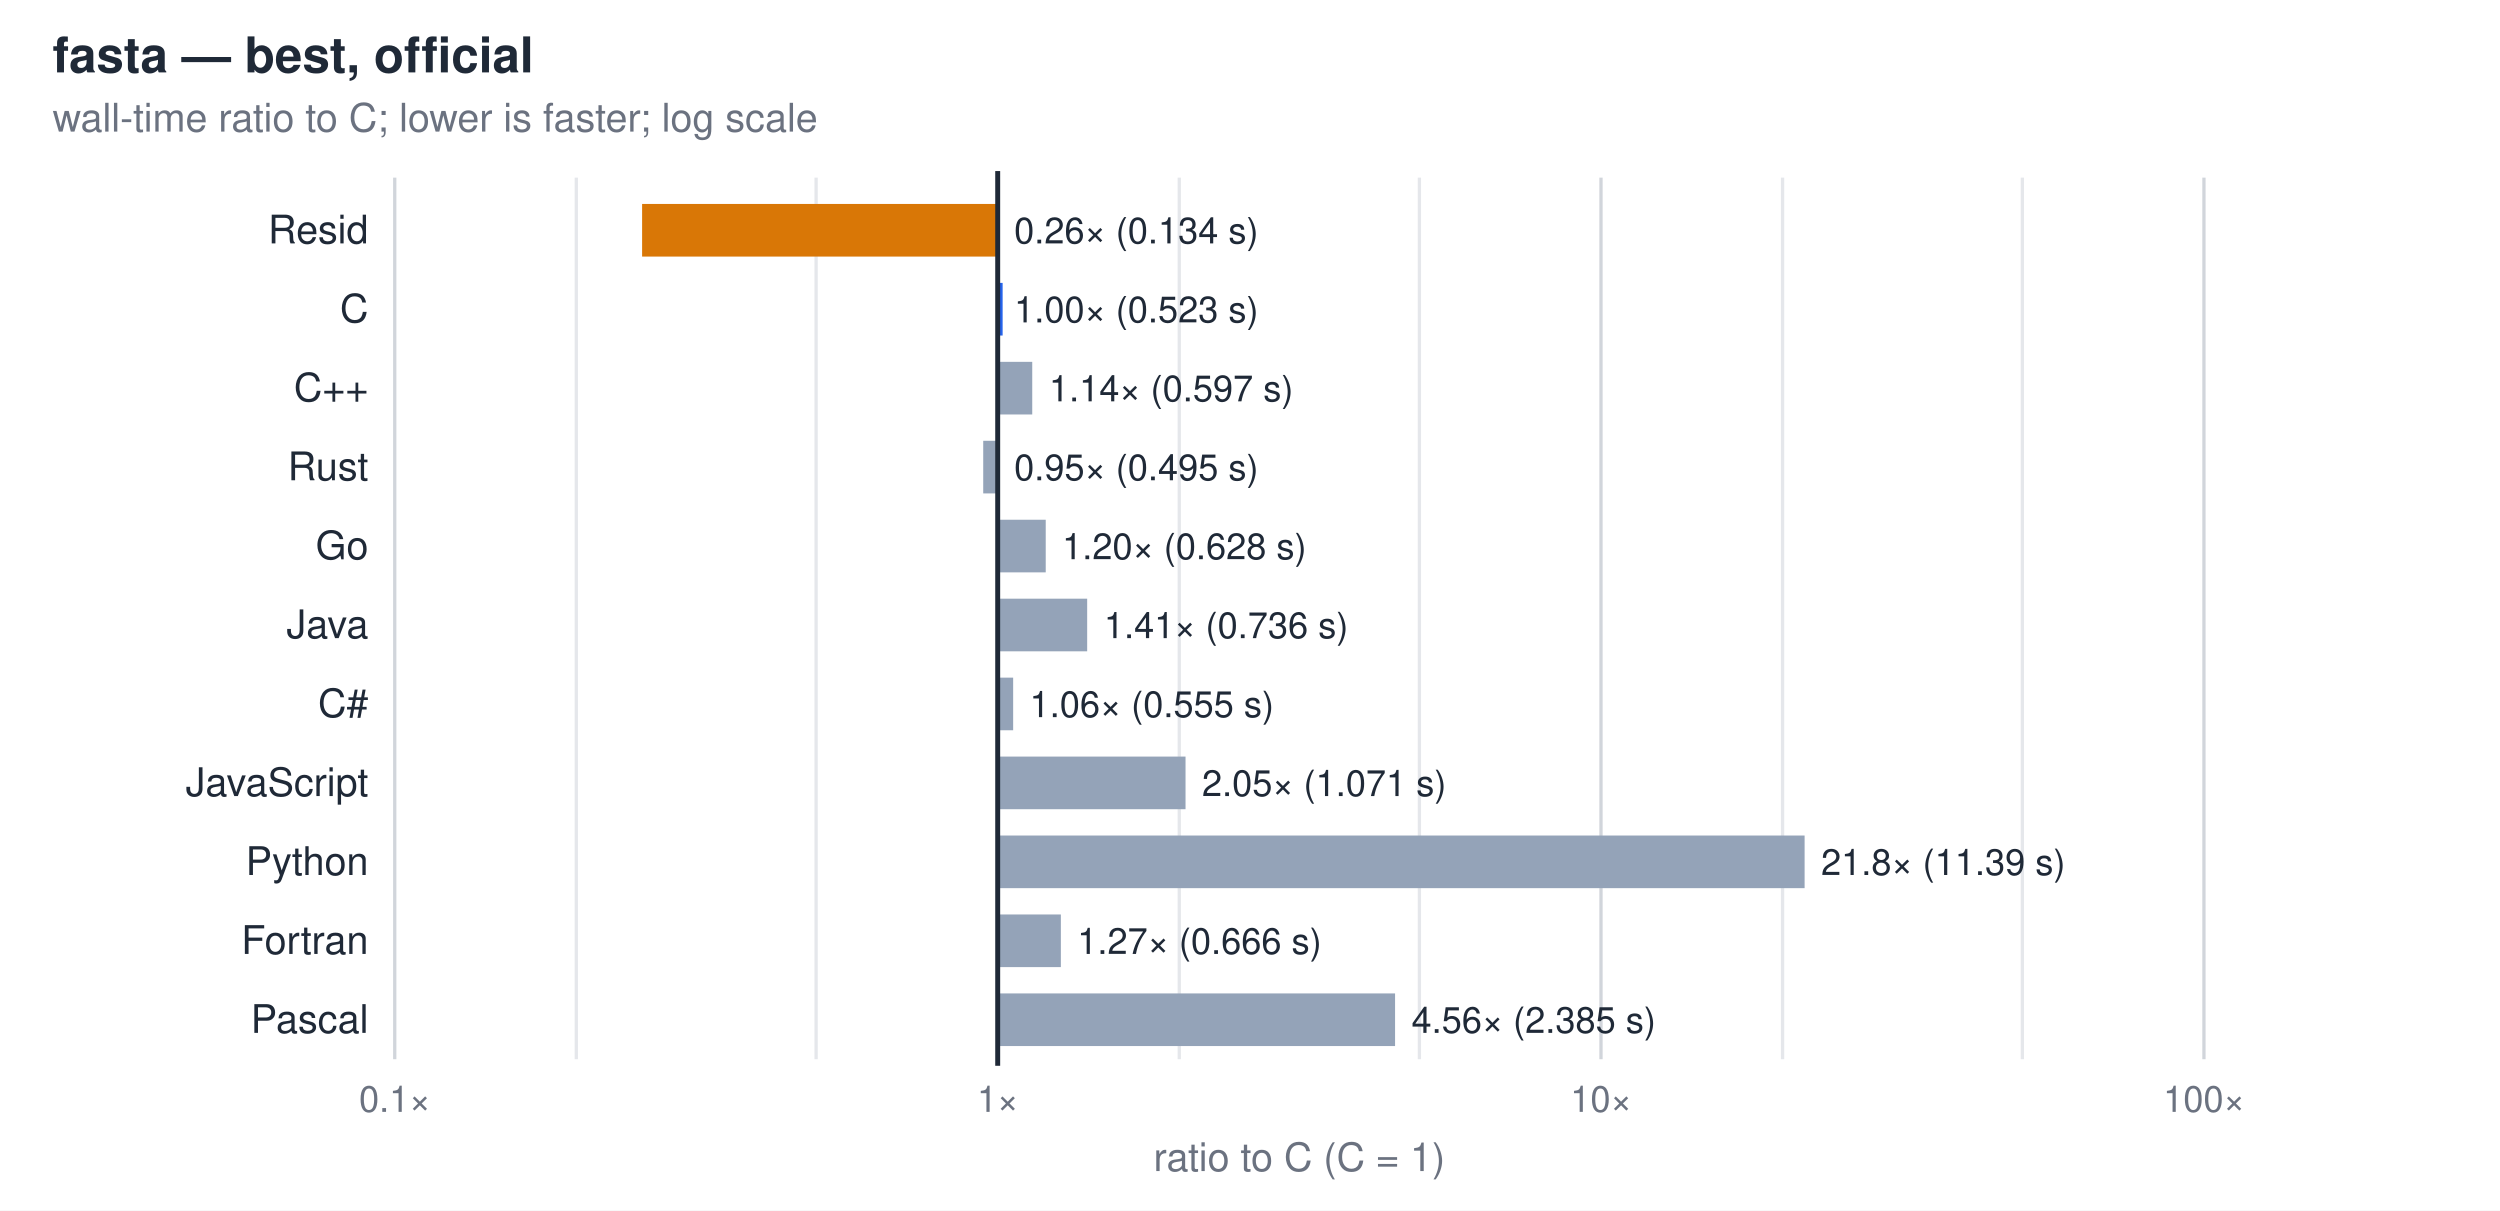
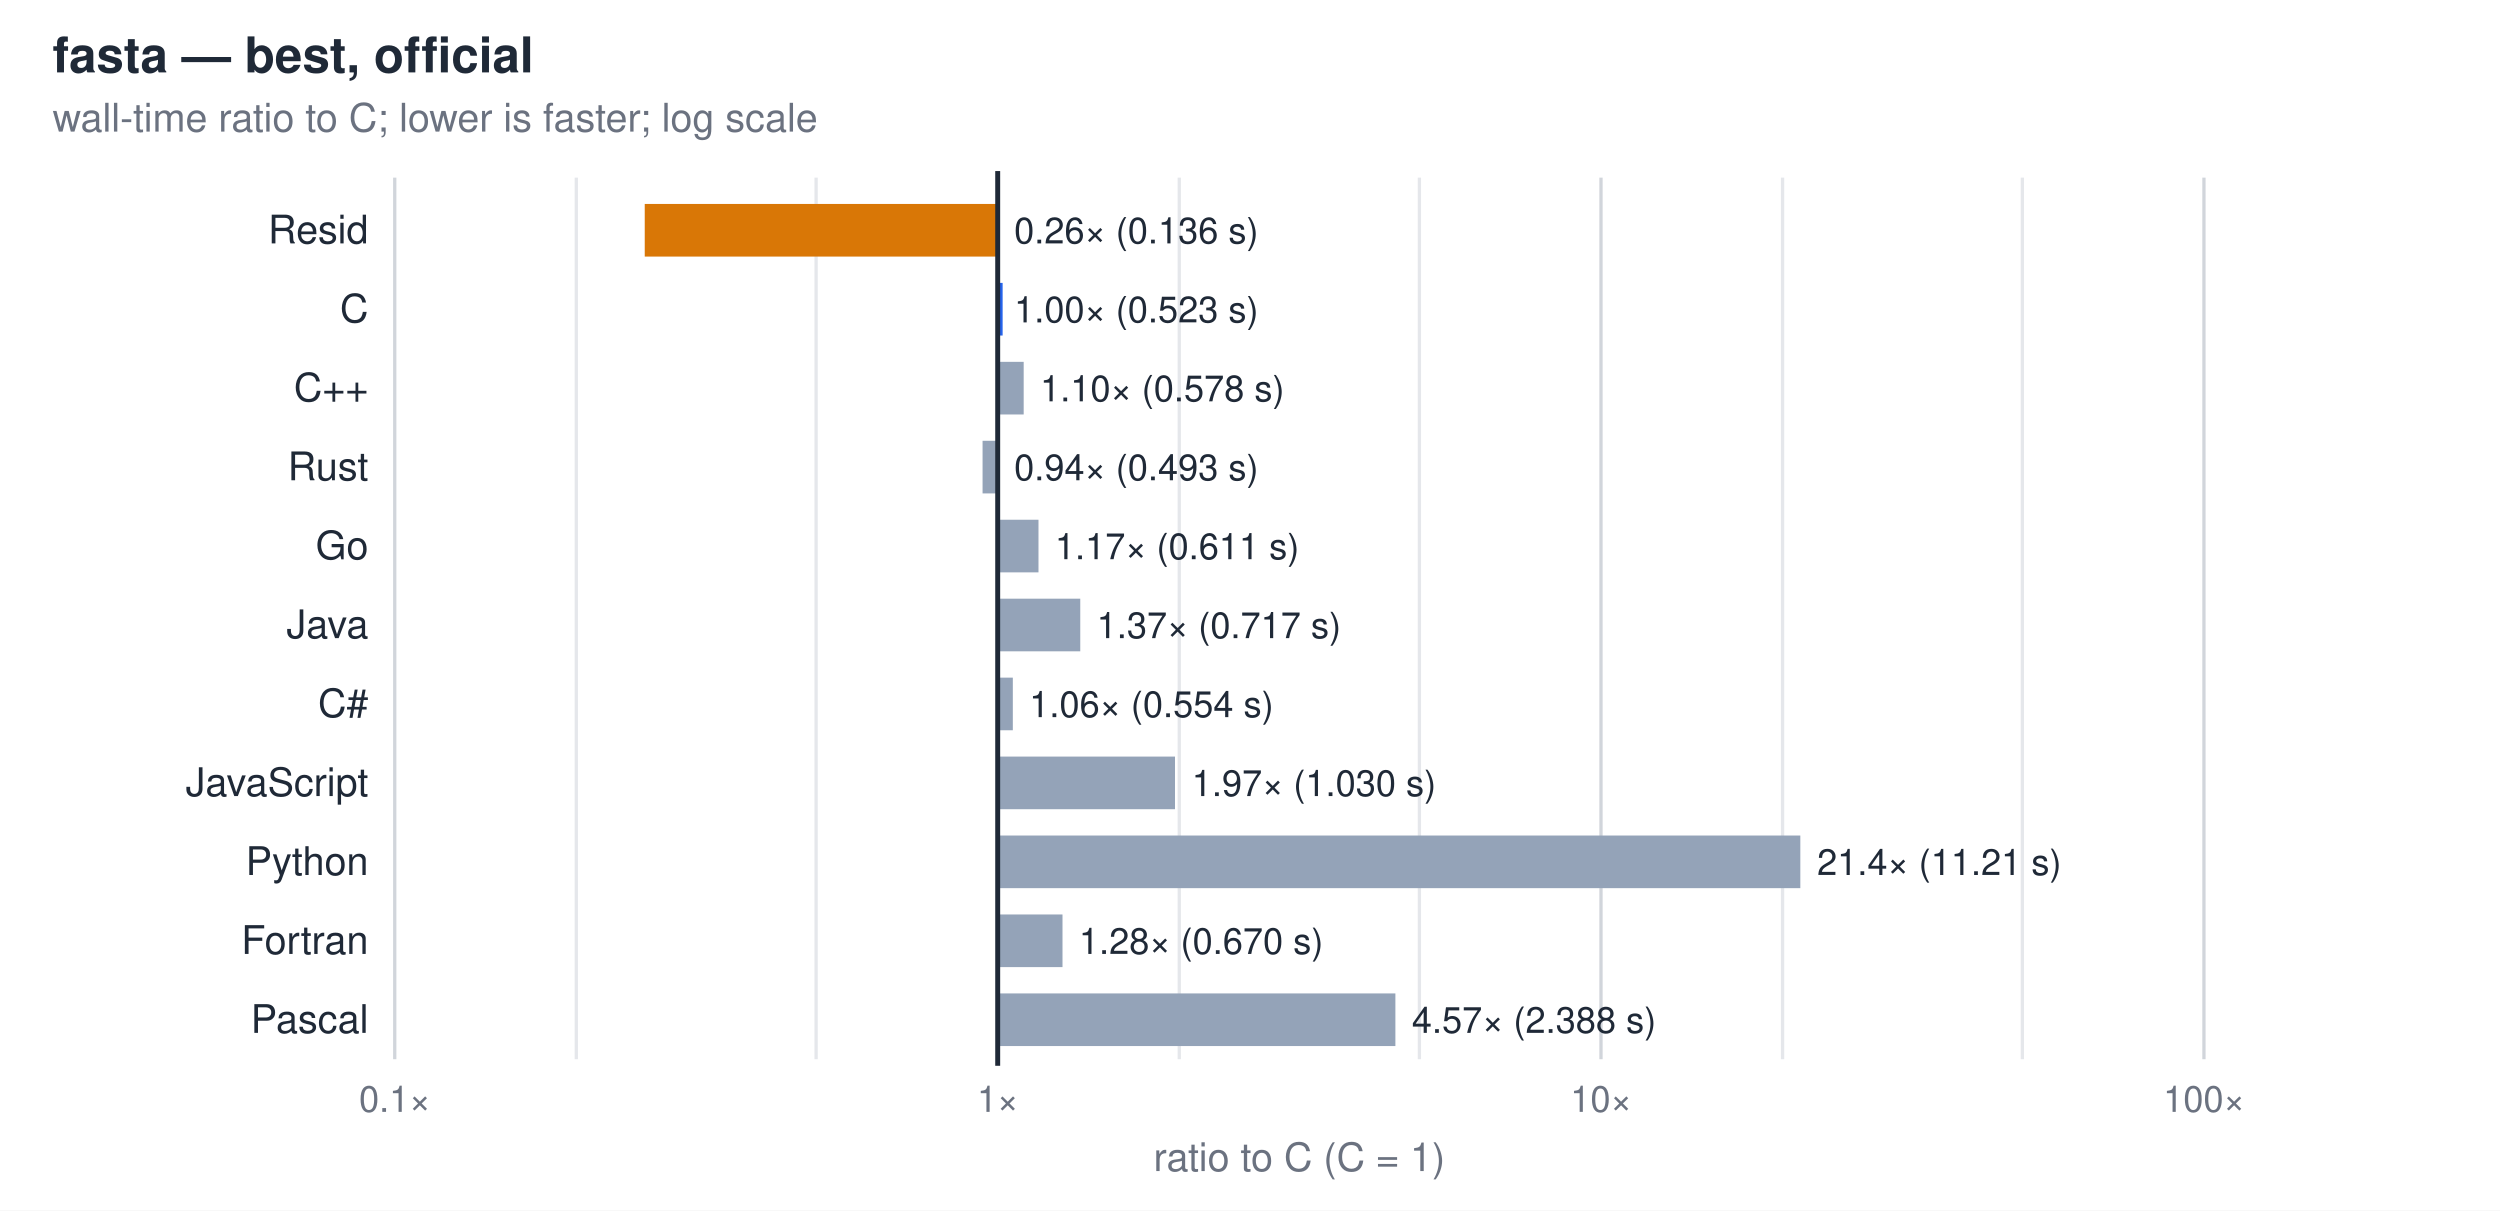
<svg xmlns="http://www.w3.org/2000/svg" width="760" height="368" viewBox="0 0 760 368" font-family="Helvetica, Arial, sans-serif" font-size="12">
  <rect x="0" y="0" width="760" height="368" fill="#ffffff" />
  <text x="16" y="22" font-size="15" font-weight="bold" fill="#1f2937">fasta — best, official</text>
  <text x="16" y="40" fill="#6b7280">wall-time ratio to C; lower is faster; log scale</text>
  <line x1="120.0" y1="54" x2="120.0" y2="322" stroke="#d1d5db" stroke-width="1" />
  <text x="120.0" y="338" text-anchor="middle" fill="#6b7280" font-size="11">0.1×</text>
  <line x1="175.2" y1="54" x2="175.2" y2="322" stroke="#e5e7eb" stroke-width="1" />
  <line x1="248.1" y1="54" x2="248.1" y2="322" stroke="#e5e7eb" stroke-width="1" />
  <line x1="303.3" y1="54" x2="303.3" y2="322" stroke="#d1d5db" stroke-width="1" />
  <text x="303.3" y="338" text-anchor="middle" fill="#6b7280" font-size="11">1×</text>
  <line x1="358.5" y1="54" x2="358.5" y2="322" stroke="#e5e7eb" stroke-width="1" />
  <line x1="431.5" y1="54" x2="431.5" y2="322" stroke="#e5e7eb" stroke-width="1" />
  <line x1="486.7" y1="54" x2="486.7" y2="322" stroke="#d1d5db" stroke-width="1" />
  <text x="486.7" y="338" text-anchor="middle" fill="#6b7280" font-size="11">10×</text>
  <line x1="541.9" y1="54" x2="541.9" y2="322" stroke="#e5e7eb" stroke-width="1" />
  <line x1="614.8" y1="54" x2="614.8" y2="322" stroke="#e5e7eb" stroke-width="1" />
  <line x1="670.0" y1="54" x2="670.0" y2="322" stroke="#d1d5db" stroke-width="1" />
  <text x="670.0" y="338" text-anchor="middle" fill="#6b7280" font-size="11">100×</text>
  <text x="112" y="74.0" text-anchor="end" fill="#1f2937">Resid</text>
-   <rect x="195.2" y="62" width="108.2" height="16" fill="#d97706" />
-   <text x="308.3" y="74.0" fill="#1f2937" font-size="11">0.26×  (0.134 s)</text>
+   <rect x="196.0" y="62" width="107.3" height="16" fill="#d97706" />
+   <text x="308.3" y="74.0" fill="#1f2937" font-size="11">0.26×  (0.136 s)</text>
  <text x="112" y="98.0" text-anchor="end" fill="#1f2937">C</text>
  <rect x="303.3" y="86" width="1.5" height="16" fill="#2563eb" />
  <text x="308.3" y="98.0" fill="#1f2937" font-size="11">1.00×  (0.523 s)</text>
  <text x="112" y="122.0" text-anchor="end" fill="#1f2937">C++</text>
-   <rect x="303.3" y="110" width="10.5" height="16" fill="#94a3b8" />
-   <text x="318.9" y="122.0" fill="#1f2937" font-size="11">1.14×  (0.597 s)</text>
+   <rect x="303.3" y="110" width="7.9" height="16" fill="#94a3b8" />
+   <text x="316.2" y="122.0" fill="#1f2937" font-size="11">1.10×  (0.578 s)</text>
  <text x="112" y="146.0" text-anchor="end" fill="#1f2937">Rust</text>
-   <rect x="298.9" y="134" width="4.5" height="16" fill="#94a3b8" />
-   <text x="308.3" y="146.0" fill="#1f2937" font-size="11">0.95×  (0.495 s)</text>
+   <rect x="298.7" y="134" width="4.7" height="16" fill="#94a3b8" />
+   <text x="308.3" y="146.0" fill="#1f2937" font-size="11">0.94×  (0.493 s)</text>
  <text x="112" y="170.0" text-anchor="end" fill="#1f2937">Go</text>
-   <rect x="303.3" y="158" width="14.6" height="16" fill="#94a3b8" />
-   <text x="322.9" y="170.0" fill="#1f2937" font-size="11">1.20×  (0.628 s)</text>
+   <rect x="303.3" y="158" width="12.4" height="16" fill="#94a3b8" />
+   <text x="320.7" y="170.0" fill="#1f2937" font-size="11">1.17×  (0.611 s)</text>
  <text x="112" y="194.0" text-anchor="end" fill="#1f2937">Java</text>
-   <rect x="303.3" y="182" width="27.2" height="16" fill="#94a3b8" />
-   <text x="335.6" y="194.0" fill="#1f2937" font-size="11">1.41×  (0.736 s)</text>
+   <rect x="303.3" y="182" width="25.1" height="16" fill="#94a3b8" />
+   <text x="333.4" y="194.0" fill="#1f2937" font-size="11">1.37×  (0.717 s)</text>
  <text x="112" y="218.0" text-anchor="end" fill="#1f2937">C#</text>
-   <rect x="303.3" y="206" width="4.7" height="16" fill="#94a3b8" />
-   <text x="313.0" y="218.0" fill="#1f2937" font-size="11">1.06×  (0.555 s)</text>
+   <rect x="303.3" y="206" width="4.6" height="16" fill="#94a3b8" />
+   <text x="312.9" y="218.0" fill="#1f2937" font-size="11">1.06×  (0.554 s)</text>
  <text x="112" y="242.0" text-anchor="end" fill="#1f2937">JavaScript</text>
-   <rect x="303.3" y="230" width="57.1" height="16" fill="#94a3b8" />
-   <text x="365.4" y="242.0" fill="#1f2937" font-size="11">2.05×  (1.071 s)</text>
+   <rect x="303.3" y="230" width="53.9" height="16" fill="#94a3b8" />
+   <text x="362.3" y="242.0" fill="#1f2937" font-size="11">1.97×  (1.030 s)</text>
  <text x="112" y="266.0" text-anchor="end" fill="#1f2937">Python</text>
-   <rect x="303.3" y="254" width="245.3" height="16" fill="#94a3b8" />
-   <text x="553.6" y="266.0" fill="#1f2937" font-size="11">21.8×  (11.39 s)</text>
+   <rect x="303.3" y="254" width="244.0" height="16" fill="#94a3b8" />
+   <text x="552.4" y="266.0" fill="#1f2937" font-size="11">21.4×  (11.21 s)</text>
  <text x="112" y="290.0" text-anchor="end" fill="#1f2937">Fortran</text>
-   <rect x="303.3" y="278" width="19.2" height="16" fill="#94a3b8" />
-   <text x="327.5" y="290.0" fill="#1f2937" font-size="11">1.27×  (0.666 s)</text>
+   <rect x="303.3" y="278" width="19.7" height="16" fill="#94a3b8" />
+   <text x="328.0" y="290.0" fill="#1f2937" font-size="11">1.28×  (0.670 s)</text>
  <text x="112" y="314.0" text-anchor="end" fill="#1f2937">Pascal</text>
-   <rect x="303.3" y="302" width="120.8" height="16" fill="#94a3b8" />
-   <text x="429.1" y="314.0" fill="#1f2937" font-size="11">4.56×  (2.385 s)</text>
+   <rect x="303.3" y="302" width="120.9" height="16" fill="#94a3b8" />
+   <text x="429.2" y="314.0" fill="#1f2937" font-size="11">4.57×  (2.388 s)</text>
  <line x1="303.3" y1="52" x2="303.3" y2="324" stroke="#1f2937" stroke-width="1.5" />
  <text x="395.0" y="356" text-anchor="middle" fill="#6b7280">ratio to C (C = 1)</text>
</svg>
